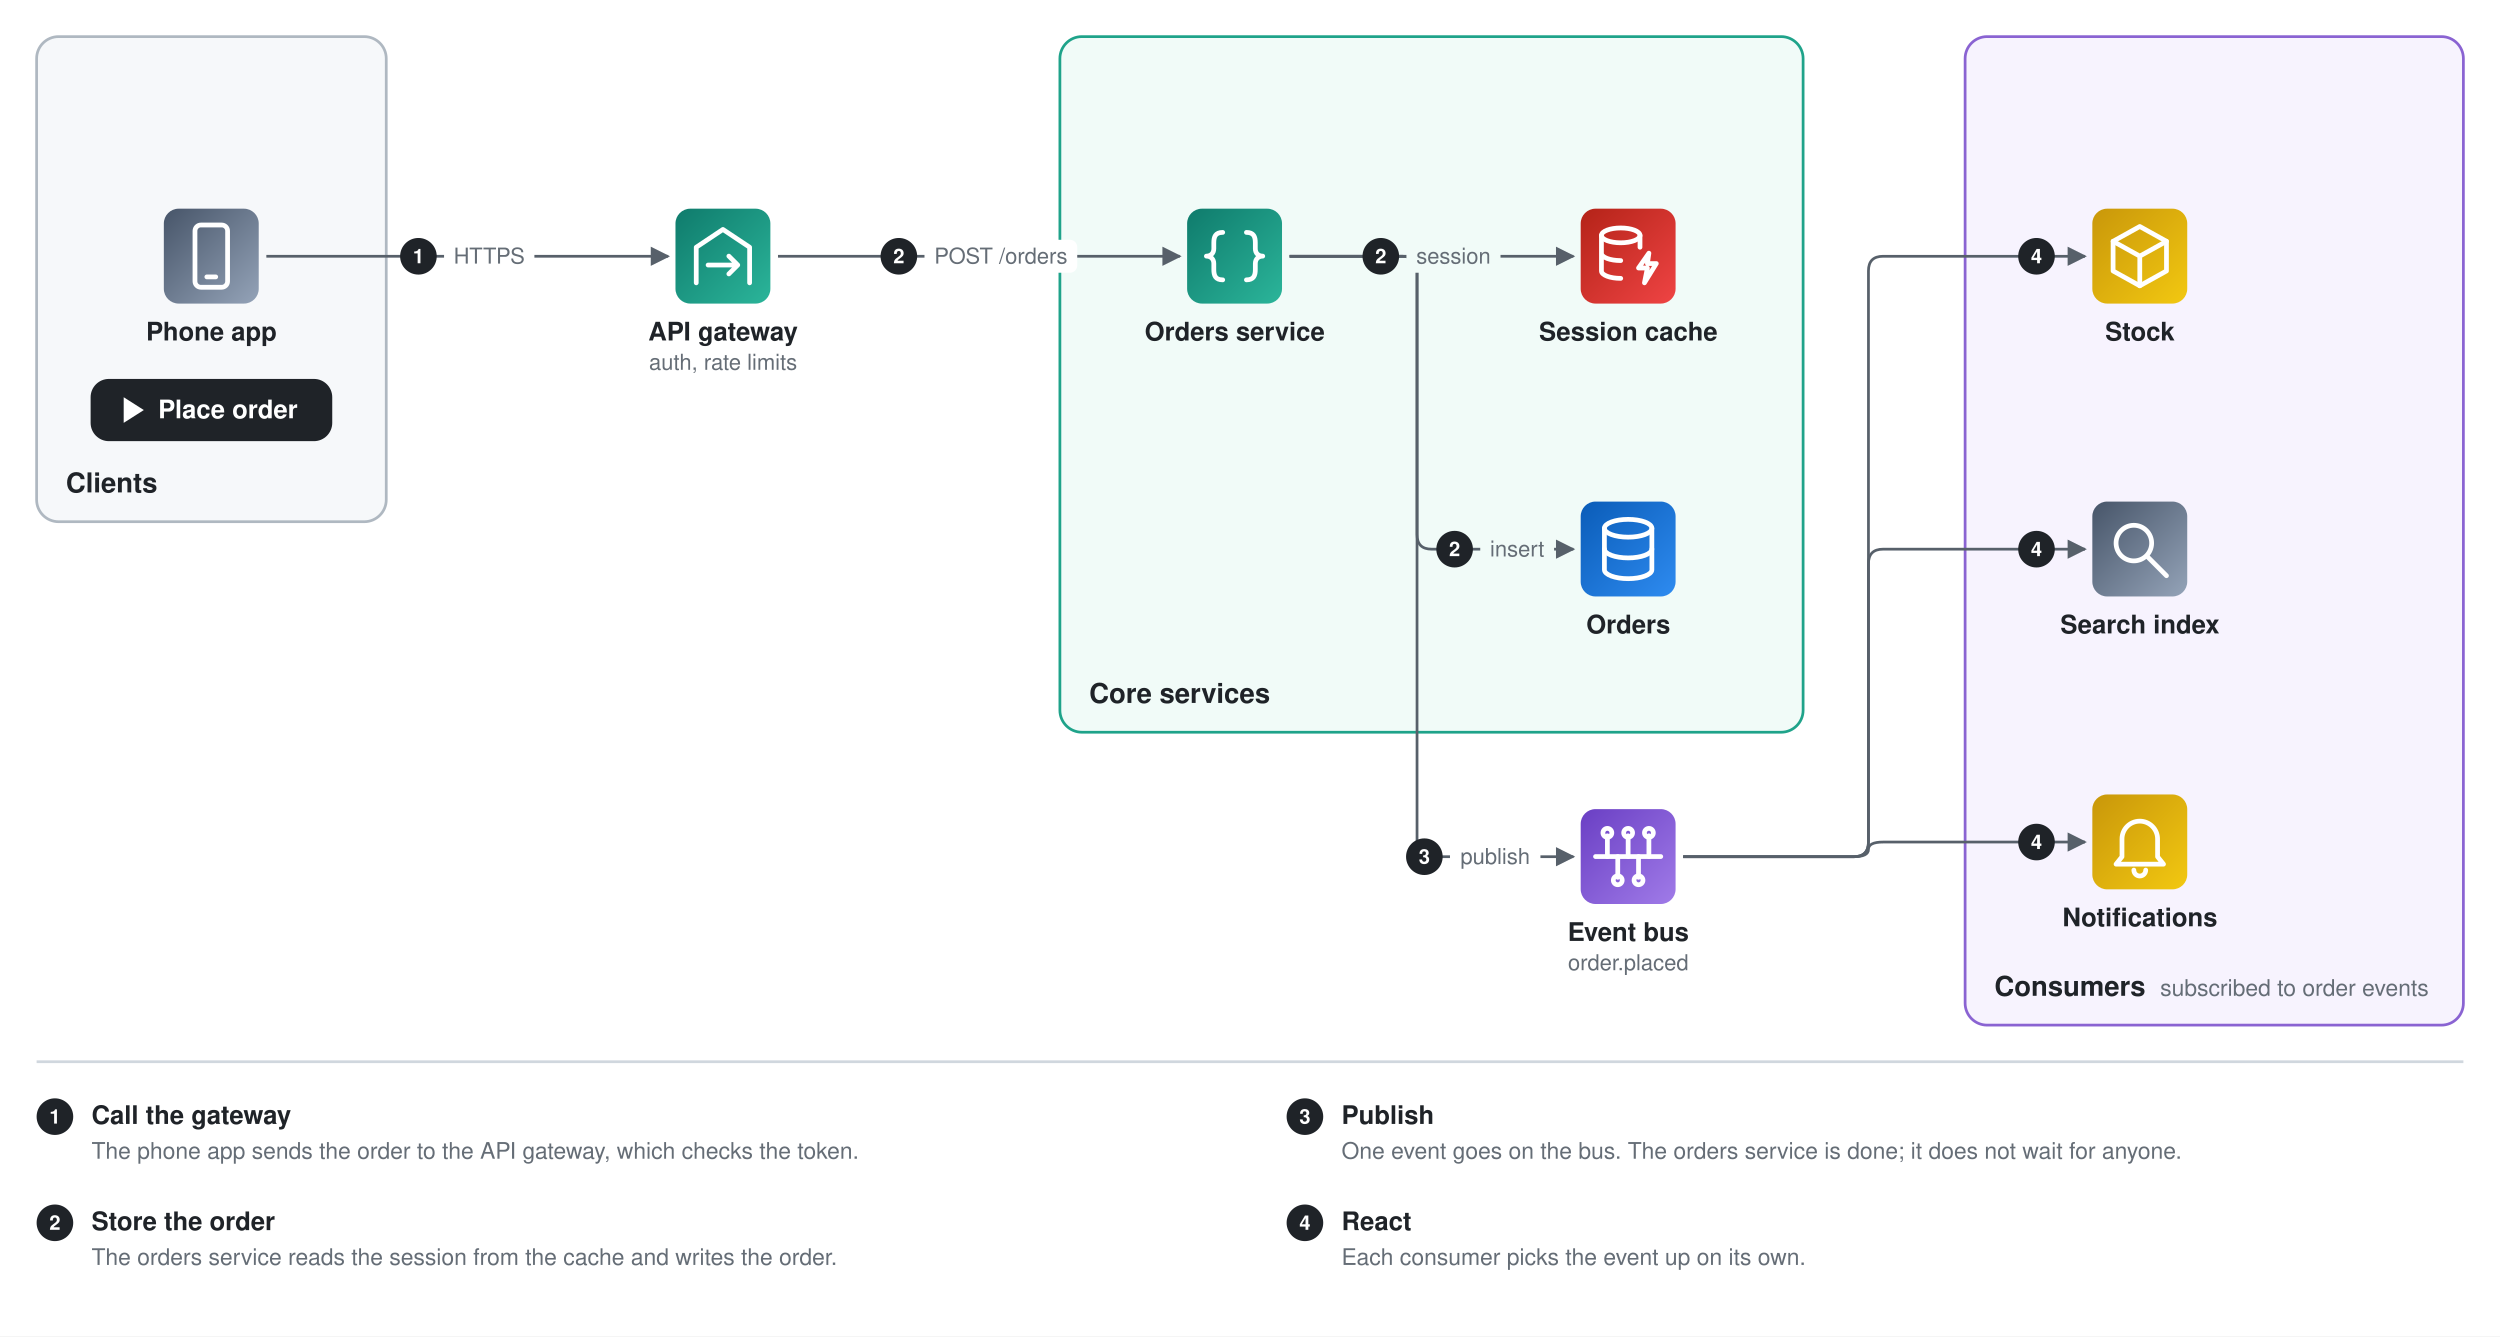
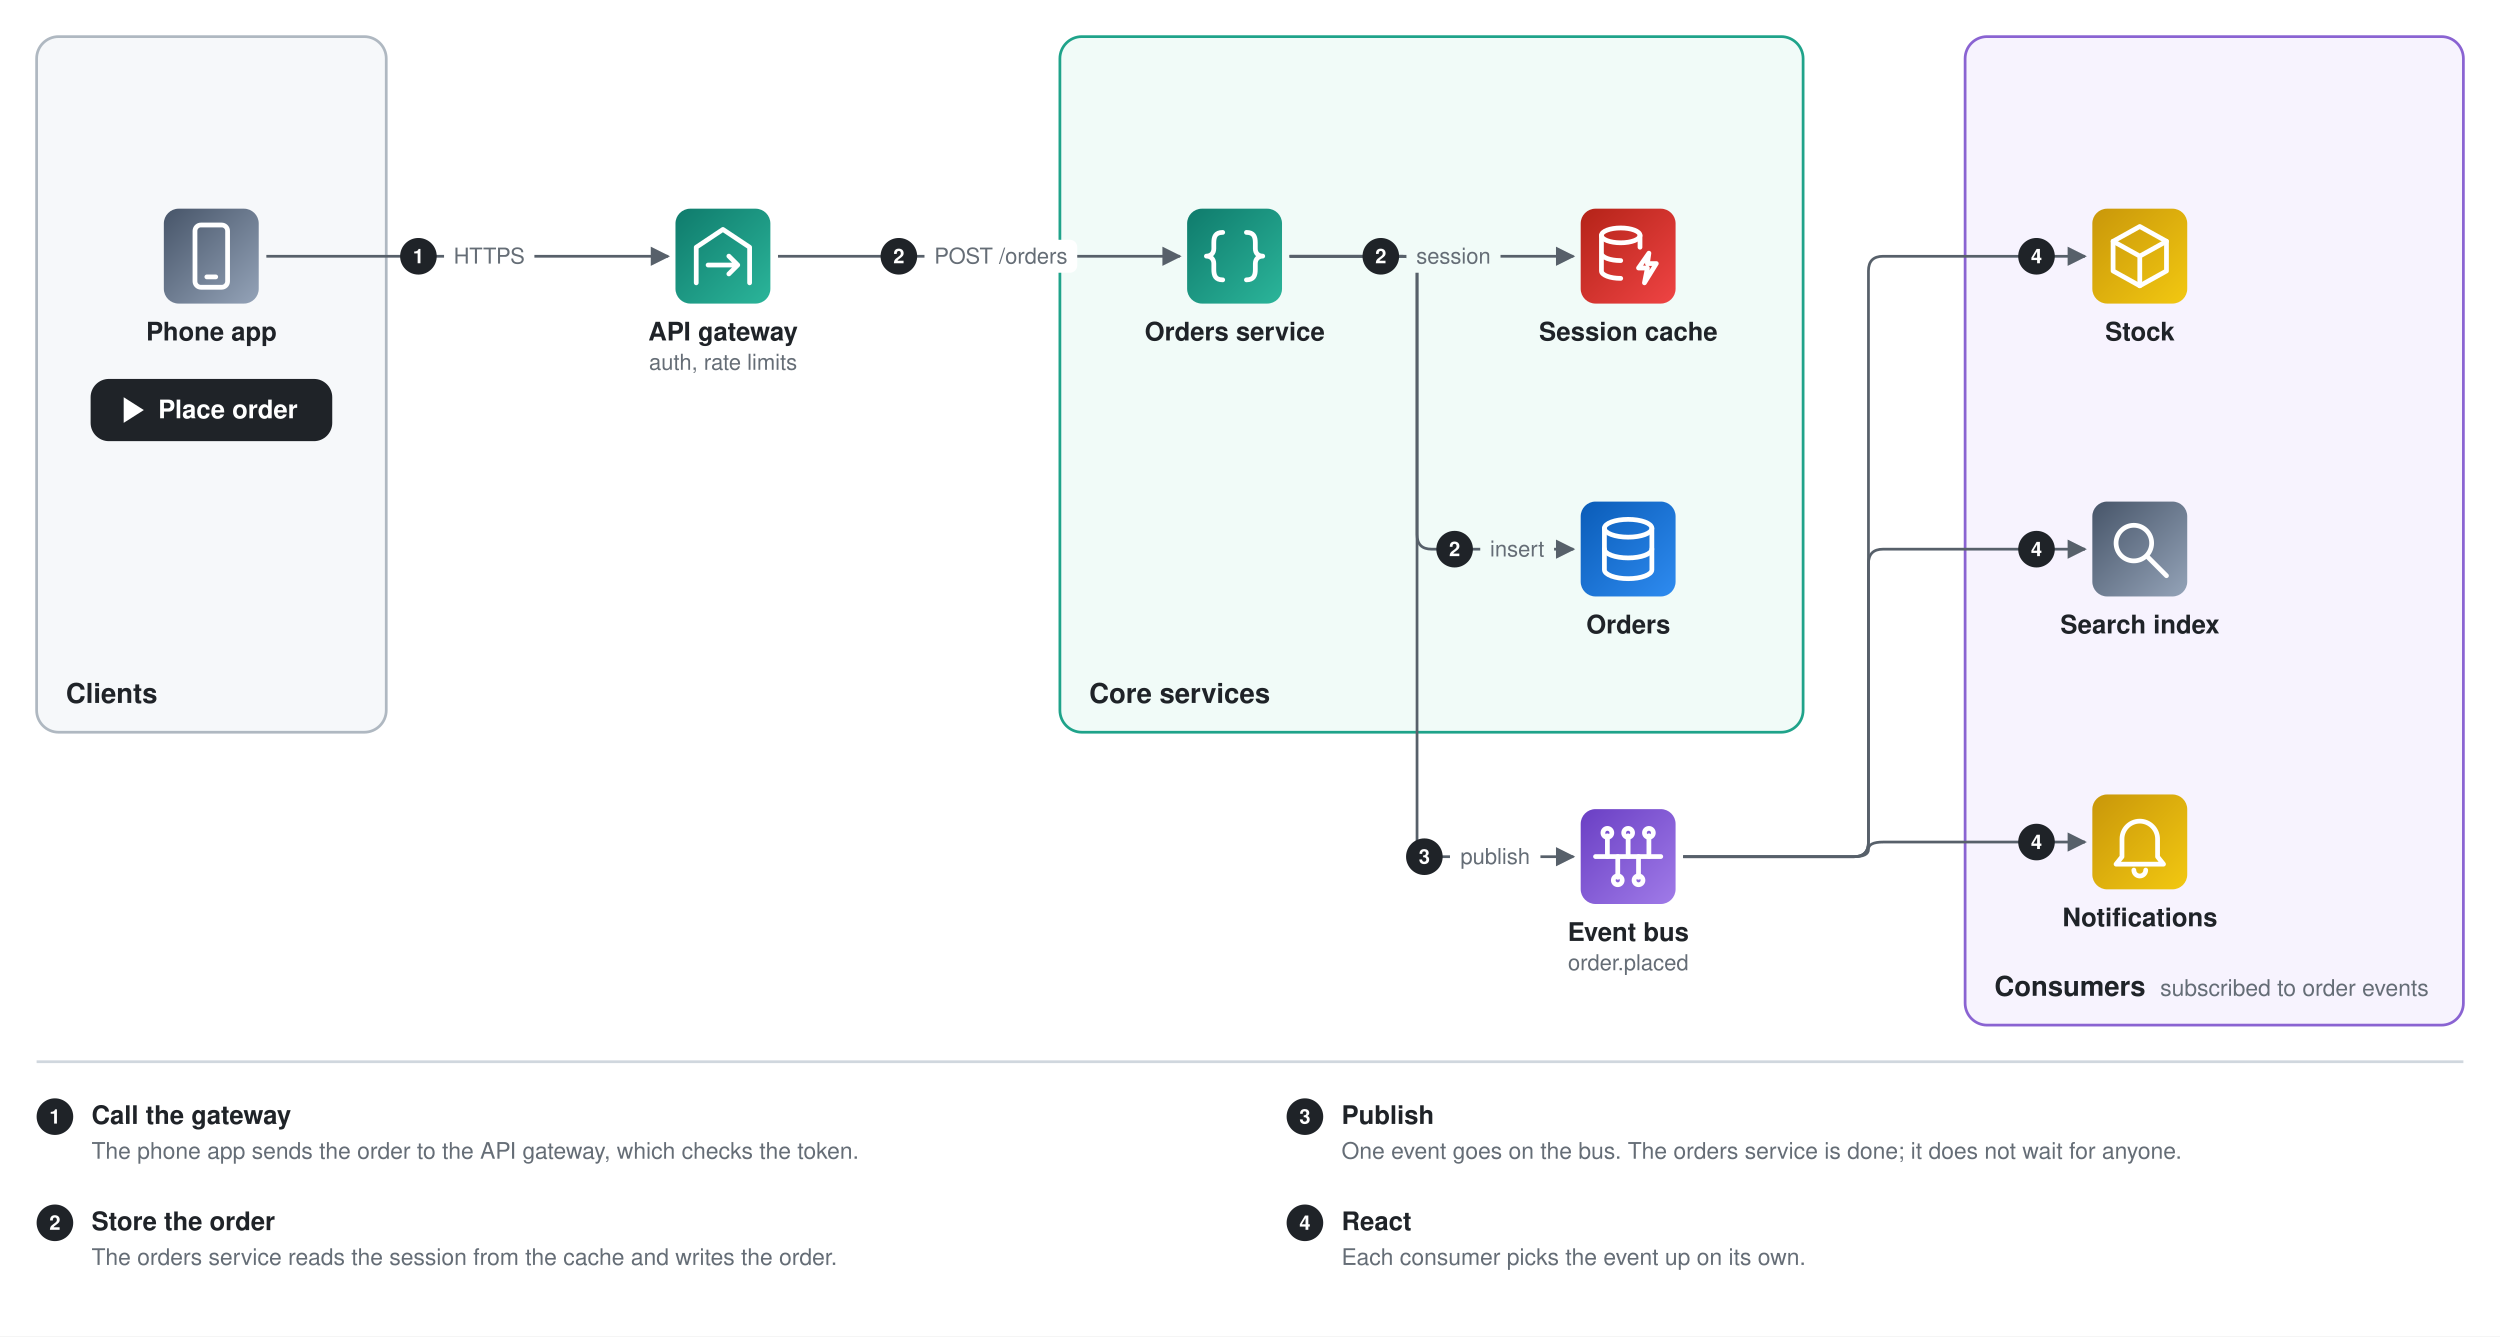
<svg xmlns="http://www.w3.org/2000/svg" viewBox="-115.5 -140 1365.7 730" width="1365.7" height="730" font-family="-apple-system, BlinkMacSystemFont, 'Segoe UI', Helvetica, Arial, sans-serif" role="img" aria-label="Phone and web clients call one gateway. The orders service stores each order and publishes an event, and three consumers react to it on their own: stock, search and notifications.">
  <defs>
    <linearGradient id="tile-amber" x1="0" y1="0" x2="1" y2="1">
      <stop offset="0" stop-color="#c9970a" />
      <stop offset="1" stop-color="#f2c811" />
    </linearGradient>
    <linearGradient id="tile-blue" x1="0" y1="0" x2="1" y2="1">
      <stop offset="0" stop-color="#0a5cb8" />
      <stop offset="1" stop-color="#2e8bf0" />
    </linearGradient>
    <linearGradient id="tile-red" x1="0" y1="0" x2="1" y2="1">
      <stop offset="0" stop-color="#b42318" />
      <stop offset="1" stop-color="#ef4444" />
    </linearGradient>
    <linearGradient id="tile-slate" x1="0" y1="0" x2="1" y2="1">
      <stop offset="0" stop-color="#475569" />
      <stop offset="1" stop-color="#94a3b8" />
    </linearGradient>
    <linearGradient id="tile-teal" x1="0" y1="0" x2="1" y2="1">
      <stop offset="0" stop-color="#0f7b6c" />
      <stop offset="1" stop-color="#2bb59a" />
    </linearGradient>
    <linearGradient id="tile-violet" x1="0" y1="0" x2="1" y2="1">
      <stop offset="0" stop-color="#6a3fc4" />
      <stop offset="1" stop-color="#a07be8" />
    </linearGradient>
  </defs>
  <rect x="-115.5" y="-140" width="1365.7" height="730" fill="#ffffff" />
  <g class="dg-body">
    <g class="grp" data-id="clients" id="g-clients">
-       <rect x="-95.5" y="-120" width="191" height="265" rx="12" stroke-width="1.5" fill="#f6f8fa" stroke="#afb8c1" />
-       <text class="gtitle" x="-79.5" y="129" font-size="15" font-weight="600" fill="#1f2328">Clients</text>
+       <rect x="-95.5" y="-120" width="191" height="380" rx="12" stroke-width="1.5" fill="#f6f8fa" stroke="#afb8c1" />
+       <text class="gtitle" x="-79.5" y="244" font-size="15" font-weight="600" fill="#1f2328">Clients</text>
    </g>
    <g class="grp" data-id="core" id="g-core">
      <rect x="463.5" y="-120" width="406" height="380" rx="12" stroke-width="1.5" fill="#f1fbf8" stroke="#1fa38a" />
      <text class="gtitle" x="479.5" y="244" font-size="15" font-weight="600" fill="#1f2328">Core services</text>
    </g>
    <g class="grp" data-id="consumers" id="g-consumers">
      <rect x="958" y="-120" width="272.2" height="540" rx="12" stroke-width="1.5" fill="#f7f3fe" stroke="#8a63d2" />
      <text class="gtitle" x="974" y="404" font-size="15" font-weight="600" fill="#1f2328">Consumers<tspan class="gsub" dx="8" font-size="12.5" font-weight="400" fill="#656d76">subscribed to order events</tspan>
      </text>
    </g>
    <g class="edge" id="e-mobile-_gateway" data-id="mobile-&gt;gateway" data-from="mobile" data-to="gateway">
      <path class="base" d="M30 0 L249.5 0" fill="none" stroke-width="1.5" stroke="#57606a" />
      <path class="head" d="M250.5 0L240 5.25L240 -5.25z" fill="#57606a" />
    </g>
    <g class="edge" id="e-gateway-_orders" data-id="gateway-&gt;orders" data-from="gateway" data-to="orders">
      <path class="base" d="M309.5 0 L529 0" fill="none" stroke-width="1.5" stroke="#57606a" />
      <path class="head" d="M530 0L519.5 5.25L519.5 -5.25z" fill="#57606a" />
    </g>
    <g class="edge" id="e-orders-_cache" data-id="orders-&gt;cache" data-from="orders" data-to="cache">
      <path class="base" d="M589 0 L744 0" fill="none" stroke-width="1.5" stroke="#57606a" />
      <path class="head" d="M745 0L734.5 5.25L734.5 -5.25z" fill="#57606a" />
    </g>
    <g class="edge" id="e-orders-_db" data-id="orders-&gt;db" data-from="orders" data-to="db">
      <path class="base" d="M589 0 L650.6 0 Q658.6 0 658.6 8 L658.6 152 Q658.6 160 666.6 160 L744 160" fill="none" stroke-width="1.5" stroke="#57606a" />
      <path class="head" d="M745 160L734.5 165.25L734.5 154.75z" fill="#57606a" />
    </g>
    <g class="edge" id="e-orders-_bus" data-id="orders-&gt;bus" data-from="orders" data-to="bus">
      <path class="base" d="M589 0 L650.6 0 Q658.6 0 658.6 8 L658.6 320 Q658.6 328 666.6 328 L744 328" fill="none" stroke-width="1.5" stroke="#57606a" />
      <path class="head" d="M745 328L734.5 333.25L734.5 322.75z" fill="#57606a" />
    </g>
    <g class="edge" id="e-bus-_stock" data-id="bus-&gt;stock" data-from="bus" data-to="stock">
      <path class="base" d="M804 328 L897.2 328 Q905.2 328 905.2 320 L905.2 8 Q905.2 0 913.2 0 L1023.5 0" fill="none" stroke-width="1.5" stroke="#57606a" />
      <path class="head" d="M1024.5 0L1014 5.25L1014 -5.25z" fill="#57606a" />
    </g>
    <g class="edge" id="e-bus-_search" data-id="bus-&gt;search" data-from="bus" data-to="search">
      <path class="base" d="M804 328 L897.2 328 Q905.2 328 905.2 320 L905.2 168 Q905.2 160 913.2 160 L1023.5 160" fill="none" stroke-width="1.5" stroke="#57606a" />
      <path class="head" d="M1024.5 160L1014 165.25L1014 154.75z" fill="#57606a" />
    </g>
    <g class="edge" id="e-bus-_notify" data-id="bus-&gt;notify" data-from="bus" data-to="notify">
      <path class="base" d="M804 328 L897.2 328 Q905.2 328 905.2 324 L905.2 324 Q905.2 320 913.2 320 L1023.5 320" fill="none" stroke-width="1.5" stroke="#57606a" />
      <path class="head" d="M1024.5 320L1014 325.25L1014 314.75z" fill="#57606a" />
    </g>
    <g class="labels">
      <g class="elab" data-edge="mobile-&gt;gateway">
        <rect x="127.08" y="-9" width="49.35" height="18" rx="4" fill="#ffffff" />
        <text class="elabel" x="151.75" y="4" font-size="12" text-anchor="middle" fill="#656d76">HTTPS</text>
        <g data-badges="order">
          <rect class="badge" x="103.08" y="-10" width="20" height="20" rx="10" fill="#1f2328" />
          <text class="badget" x="113.08" y="3.8" font-size="11" font-weight="600" text-anchor="middle" fill="#ffffff">1</text>
        </g>
      </g>
      <g class="elab" data-edge="gateway-&gt;orders">
        <rect x="389.53" y="-9" width="83.44" height="18" rx="4" fill="#ffffff" />
        <text class="elabel" x="431.25" y="4" font-size="12" text-anchor="middle" fill="#656d76">POST /orders</text>
        <g data-badges="order">
          <rect class="badge" x="365.53" y="-10" width="20" height="20" rx="10" fill="#1f2328" />
          <text class="badget" x="375.53" y="3.8" font-size="11" font-weight="600" text-anchor="middle" fill="#ffffff">2</text>
        </g>
      </g>
      <g class="elab" data-edge="orders-&gt;cache">
        <rect x="652.81" y="-9" width="51.39" height="18" rx="4" fill="#f1fbf8" />
        <text class="elabel" x="678.5" y="4" font-size="12" text-anchor="middle" fill="#656d76">session</text>
        <g data-badges="order">
          <rect class="badge" x="628.81" y="-10" width="20" height="20" rx="10" fill="#1f2328" />
          <text class="badget" x="638.81" y="3.8" font-size="11" font-weight="600" text-anchor="middle" fill="#ffffff">2</text>
        </g>
      </g>
      <g class="elab" data-edge="orders-&gt;db">
        <rect x="693.13" y="151" width="40.34" height="18" rx="4" fill="#f1fbf8" />
        <text class="elabel" x="713.3" y="164" font-size="12" text-anchor="middle" fill="#656d76">insert</text>
        <g data-badges="order">
          <rect class="badge" x="669.13" y="150" width="20" height="20" rx="10" fill="#1f2328" />
          <text class="badget" x="679.13" y="163.8" font-size="11" font-weight="600" text-anchor="middle" fill="#ffffff">2</text>
        </g>
      </g>
      <g class="elab" data-edge="orders-&gt;bus">
        <rect x="676.6" y="319" width="49.41" height="18" rx="4" fill="#ffffff" />
        <text class="elabel" x="701.3" y="332" font-size="12" text-anchor="middle" fill="#656d76">publish</text>
        <g data-badges="order">
          <rect class="badge" x="652.6" y="318" width="20" height="20" rx="10" fill="#1f2328" />
          <text class="badget" x="662.6" y="331.8" font-size="11" font-weight="600" text-anchor="middle" fill="#ffffff">3</text>
        </g>
      </g>
      <g class="elab" data-edge="bus-&gt;stock">
        <g data-badges="order">
          <rect class="badge" x="987" y="-10" width="20" height="20" rx="10" fill="#1f2328" />
          <text class="badget" x="997" y="3.8" font-size="11" font-weight="600" text-anchor="middle" fill="#ffffff">4</text>
        </g>
      </g>
      <g class="elab" data-edge="bus-&gt;search">
        <g data-badges="order">
          <rect class="badge" x="987" y="150" width="20" height="20" rx="10" fill="#1f2328" />
          <text class="badget" x="997" y="163.8" font-size="11" font-weight="600" text-anchor="middle" fill="#ffffff">4</text>
        </g>
      </g>
      <g class="elab" data-edge="bus-&gt;notify">
        <g data-badges="order">
          <rect class="badge" x="987" y="310" width="20" height="20" rx="10" fill="#1f2328" />
          <text class="badget" x="997" y="323.8" font-size="11" font-weight="600" text-anchor="middle" fill="#ffffff">4</text>
        </g>
      </g>
    </g>
    <g class="node" id="n-mobile" data-id="mobile">
      <g class="tile" transform="translate(-26 -26) scale(0.81)">
        <rect width="64" height="64" rx="10" fill="url(#tile-slate)" />
        <g class="glyph" fill="none" stroke="#fff" stroke-width="3.2" stroke-linecap="round" stroke-linejoin="round">
          <rect x="21" y="11" width="22" height="42" rx="4" />
          <path d="M29 46h6" />
        </g>
      </g>
      <text class="ntitle" x="0" y="46" font-size="14" font-weight="600" text-anchor="middle" fill="#1f2328">Phone app</text>
      <g class="trigger" data-node="mobile" role="button" tabindex="0" aria-label="Place order: play the scenario" data-plays="order">
        <rect class="btnbg" x="-66" y="67" width="132" height="34" rx="10" fill="#1f2328" />
        <path class="btnicon" d="M-47.93 77l11 7-11 7z" fill="#ffffff" />
        <text class="btntext" x="9" y="88.5" font-size="14" font-weight="600" text-anchor="middle" fill="#ffffff">Place order</text>
      </g>
    </g>
    <g class="node" id="n-gateway" data-id="gateway">
      <g class="tile" transform="translate(253.5 -26) scale(0.81)">
        <rect width="64" height="64" rx="10" fill="url(#tile-teal)" />
        <g class="glyph" fill="none" stroke="#fff" stroke-width="3.2" stroke-linecap="round" stroke-linejoin="round">
          <path d="M14 50V26l18-12 18 12v24" />
          <path d="M22 38h20M36 32l6 6-6 6" />
        </g>
      </g>
      <text class="ntitle" x="279.5" y="46" font-size="14" font-weight="600" text-anchor="middle" fill="#1f2328">API gateway</text>
      <text class="nsub" x="279.5" y="62" font-size="12" text-anchor="middle" fill="#656d76">auth, rate limits</text>
    </g>
    <g class="node" id="n-orders" data-id="orders">
      <g class="tile" transform="translate(533 -26) scale(0.81)">
        <rect width="64" height="64" rx="10" fill="url(#tile-teal)" />
        <g class="glyph" fill="none" stroke="#fff" stroke-width="3.2" stroke-linecap="round" stroke-linejoin="round">
          <path d="M24 16c-5 0-6 3-6 7v4c0 3-2 5-5 5 3 0 5 2 5 5v4c0 4 1 7 6 7" />
          <path d="M40 16c5 0 6 3 6 7v4c0 3 2 5 5 5-3 0-5 2-5 5v4c0 4-1 7-6 7" />
        </g>
      </g>
      <text class="ntitle" x="559" y="46" font-size="14" font-weight="600" text-anchor="middle" fill="#1f2328">Orders service</text>
    </g>
    <g class="node" id="n-cache" data-id="cache">
      <g class="tile" transform="translate(748 -26) scale(0.81)">
        <rect width="64" height="64" rx="10" fill="url(#tile-red)" />
        <g class="glyph" fill="none" stroke="#fff" stroke-width="3.2" stroke-linecap="round" stroke-linejoin="round">
          <ellipse cx="27" cy="18" rx="13" ry="5" />
          <path d="M14 18v24c0 2.8 5.8 5 13 5M40 18v8M14 30c0 2.8 5.8 5 13 5" />
          <path d="M46 30l-7 10h6l-2 10 8-13h-6z" />
        </g>
      </g>
      <text class="ntitle" x="774" y="46" font-size="14" font-weight="600" text-anchor="middle" fill="#1f2328">Session cache</text>
    </g>
    <g class="node" id="n-db" data-id="db">
      <g class="tile" transform="translate(748 134) scale(0.81)">
        <rect width="64" height="64" rx="10" fill="url(#tile-blue)" />
        <g class="glyph" fill="none" stroke="#fff" stroke-width="3.2" stroke-linecap="round" stroke-linejoin="round">
          <ellipse cx="32" cy="18" rx="16" ry="6" />
          <path d="M16 18v28c0 3.3 7.2 6 16 6s16-2.7 16-6V18" />
          <path d="M16 32c0 3.3 7.2 6 16 6s16-2.7 16-6" />
        </g>
      </g>
      <text class="ntitle" x="774" y="206" font-size="14" font-weight="600" text-anchor="middle" fill="#1f2328">Orders</text>
    </g>
    <g class="node" id="n-bus" data-id="bus">
      <g class="tile" transform="translate(748 302) scale(0.81)">
        <rect width="64" height="64" rx="10" fill="url(#tile-violet)" />
        <g class="glyph" fill="none" stroke="#fff" stroke-width="3.2" stroke-linecap="round" stroke-linejoin="round">
          <path d="M10 32h44" />
          <path d="M18 18v14M32 18v14M46 18v14M25 46V32M39 46V32" />
          <circle cx="18" cy="16" r="3" />
          <circle cx="32" cy="16" r="3" />
          <circle cx="46" cy="16" r="3" />
          <circle cx="25" cy="48" r="3" />
          <circle cx="39" cy="48" r="3" />
        </g>
      </g>
      <text class="ntitle" x="774" y="374" font-size="14" font-weight="600" text-anchor="middle" fill="#1f2328">Event bus</text>
      <text class="nsub" x="774" y="390" font-size="12" text-anchor="middle" fill="#656d76">order.placed</text>
    </g>
    <g class="node" id="n-stock" data-id="stock">
      <g class="tile" transform="translate(1027.5 -26) scale(0.81)">
        <rect width="64" height="64" rx="10" fill="url(#tile-amber)" />
        <g class="glyph" fill="none" stroke="#fff" stroke-width="3.2" stroke-linecap="round" stroke-linejoin="round">
          <path d="M32 12 50 22v20L32 52 14 42V22z" />
          <path d="M14 22l18 10 18-10M32 32v20" />
        </g>
      </g>
      <text class="ntitle" x="1053.5" y="46" font-size="14" font-weight="600" text-anchor="middle" fill="#1f2328">Stock</text>
    </g>
    <g class="node" id="n-search" data-id="search">
      <g class="tile" transform="translate(1027.5 134) scale(0.81)">
        <rect width="64" height="64" rx="10" fill="url(#tile-slate)" />
        <g class="glyph" fill="none" stroke="#fff" stroke-width="3.2" stroke-linecap="round" stroke-linejoin="round">
          <circle cx="28" cy="28" r="12" />
          <path d="M37 37l13 13" />
        </g>
      </g>
      <text class="ntitle" x="1053.5" y="206" font-size="14" font-weight="600" text-anchor="middle" fill="#1f2328">Search index</text>
    </g>
    <g class="node" id="n-notify" data-id="notify">
      <g class="tile" transform="translate(1027.5 294) scale(0.81)">
        <rect width="64" height="64" rx="10" fill="url(#tile-amber)" />
        <g class="glyph" fill="none" stroke="#fff" stroke-width="3.2" stroke-linecap="round" stroke-linejoin="round">
          <path d="M20 42V30a12 12 0 0 1 24 0v12l4 5H16z" />
          <path d="M28 51a4 4 0 0 0 8 0" />
        </g>
      </g>
      <text class="ntitle" x="1053.5" y="366" font-size="14" font-weight="600" text-anchor="middle" fill="#1f2328">Notifications</text>
    </g>
  </g>
  <line x1="-95.5" y1="440" x2="1230.2" y2="440" stroke-width="1.5" stroke="#d0d7de" />
  <circle cx="-85.5" cy="470" r="10" fill="#1f2328" />
  <text x="-85.5" y="473.8" font-size="11" font-weight="600" text-anchor="middle" fill="#ffffff">1</text>
  <text x="-65.5" y="474" font-size="14" font-weight="600" fill="#1f2328">Call the gateway</text>
  <text x="-65.5" y="493" font-size="12.5" fill="#656d76">The phone app sends the order to the API gateway, which checks the token.</text>
  <circle cx="-85.5" cy="528" r="10" fill="#1f2328" />
  <text x="-85.5" y="531.8" font-size="11" font-weight="600" text-anchor="middle" fill="#ffffff">2</text>
  <text x="-65.5" y="532" font-size="14" font-weight="600" fill="#1f2328">Store the order</text>
  <text x="-65.5" y="551" font-size="12.5" fill="#656d76">The orders service reads the session from the cache and writes the order.</text>
  <circle cx="597.35" cy="470" r="10" fill="#1f2328" />
  <text x="597.35" y="473.8" font-size="11" font-weight="600" text-anchor="middle" fill="#ffffff">3</text>
  <text x="617.35" y="474" font-size="14" font-weight="600" fill="#1f2328">Publish</text>
  <text x="617.35" y="493" font-size="12.5" fill="#656d76">One event goes on the bus. The orders service is done; it does not wait for anyone.</text>
  <circle cx="597.35" cy="528" r="10" fill="#1f2328" />
  <text x="597.35" y="531.8" font-size="11" font-weight="600" text-anchor="middle" fill="#ffffff">4</text>
  <text x="617.35" y="532" font-size="14" font-weight="600" fill="#1f2328">React</text>
  <text x="617.35" y="551" font-size="12.5" fill="#656d76">Each consumer picks the event up on its own.</text>
</svg>
